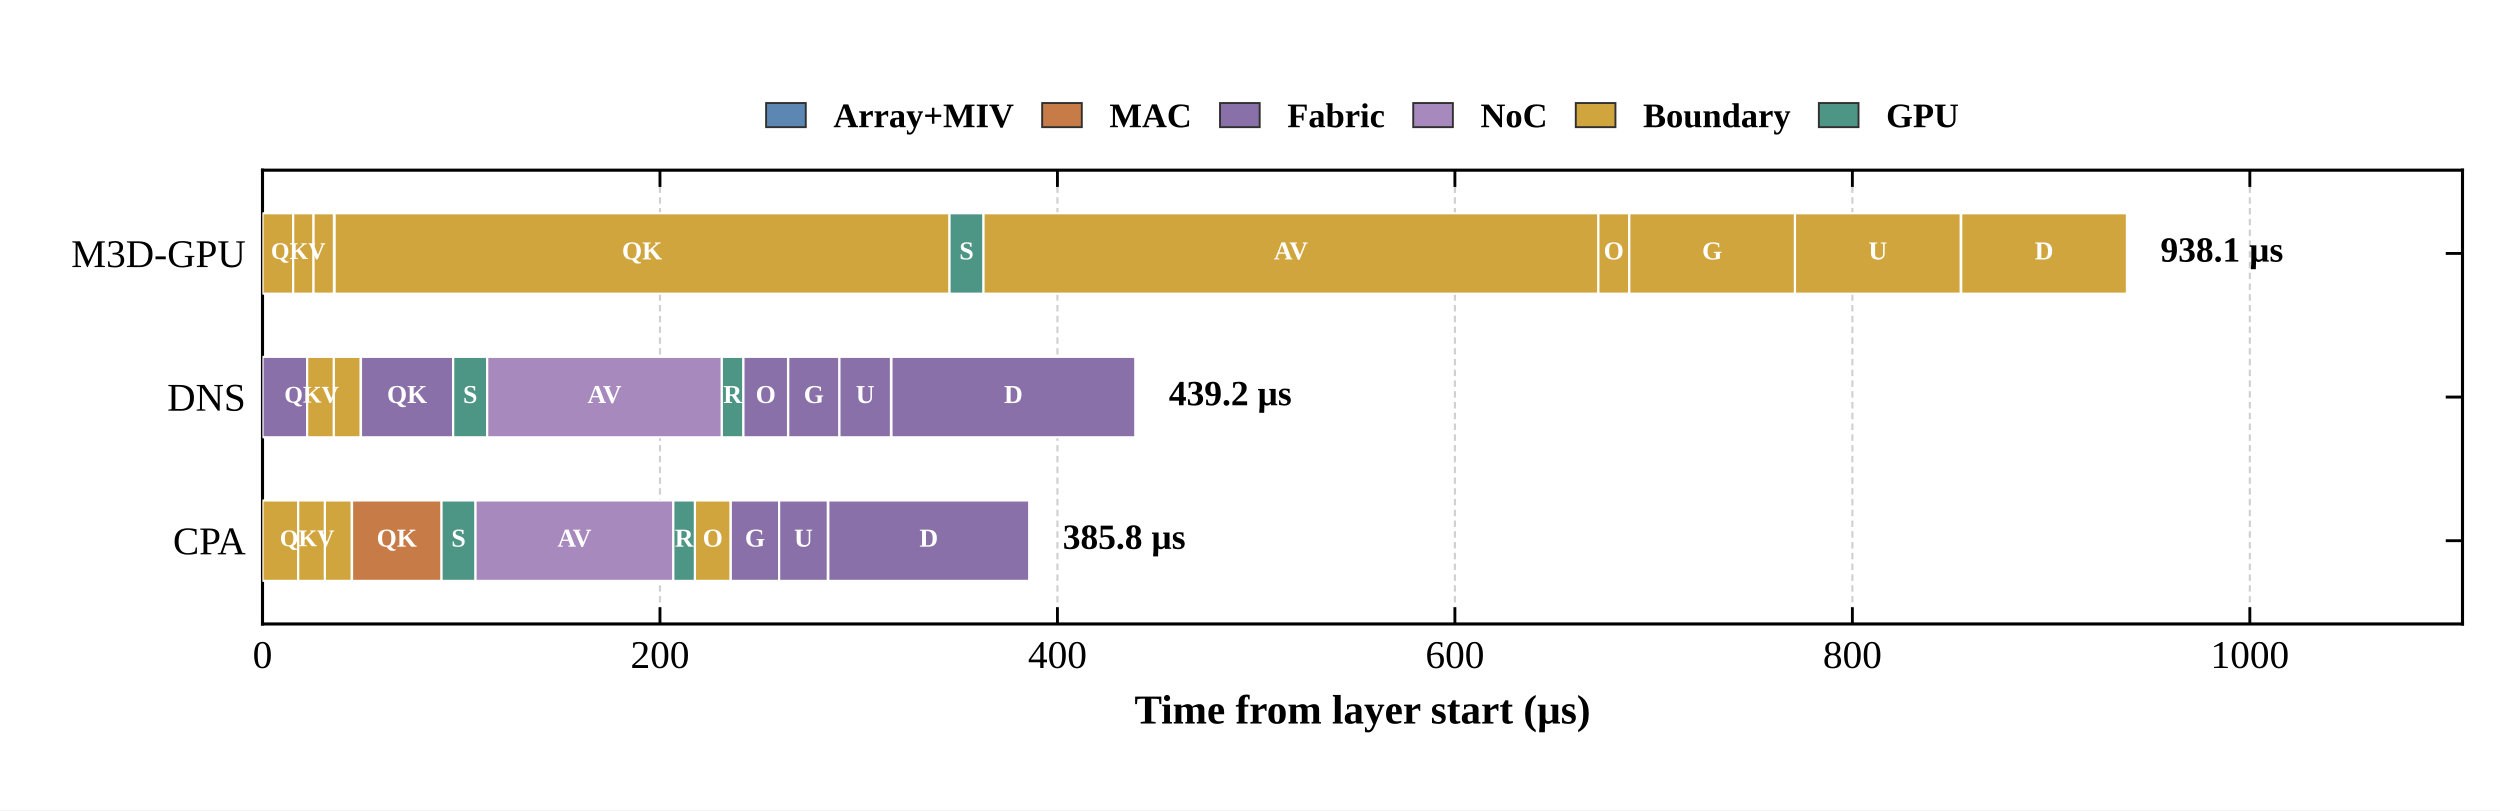
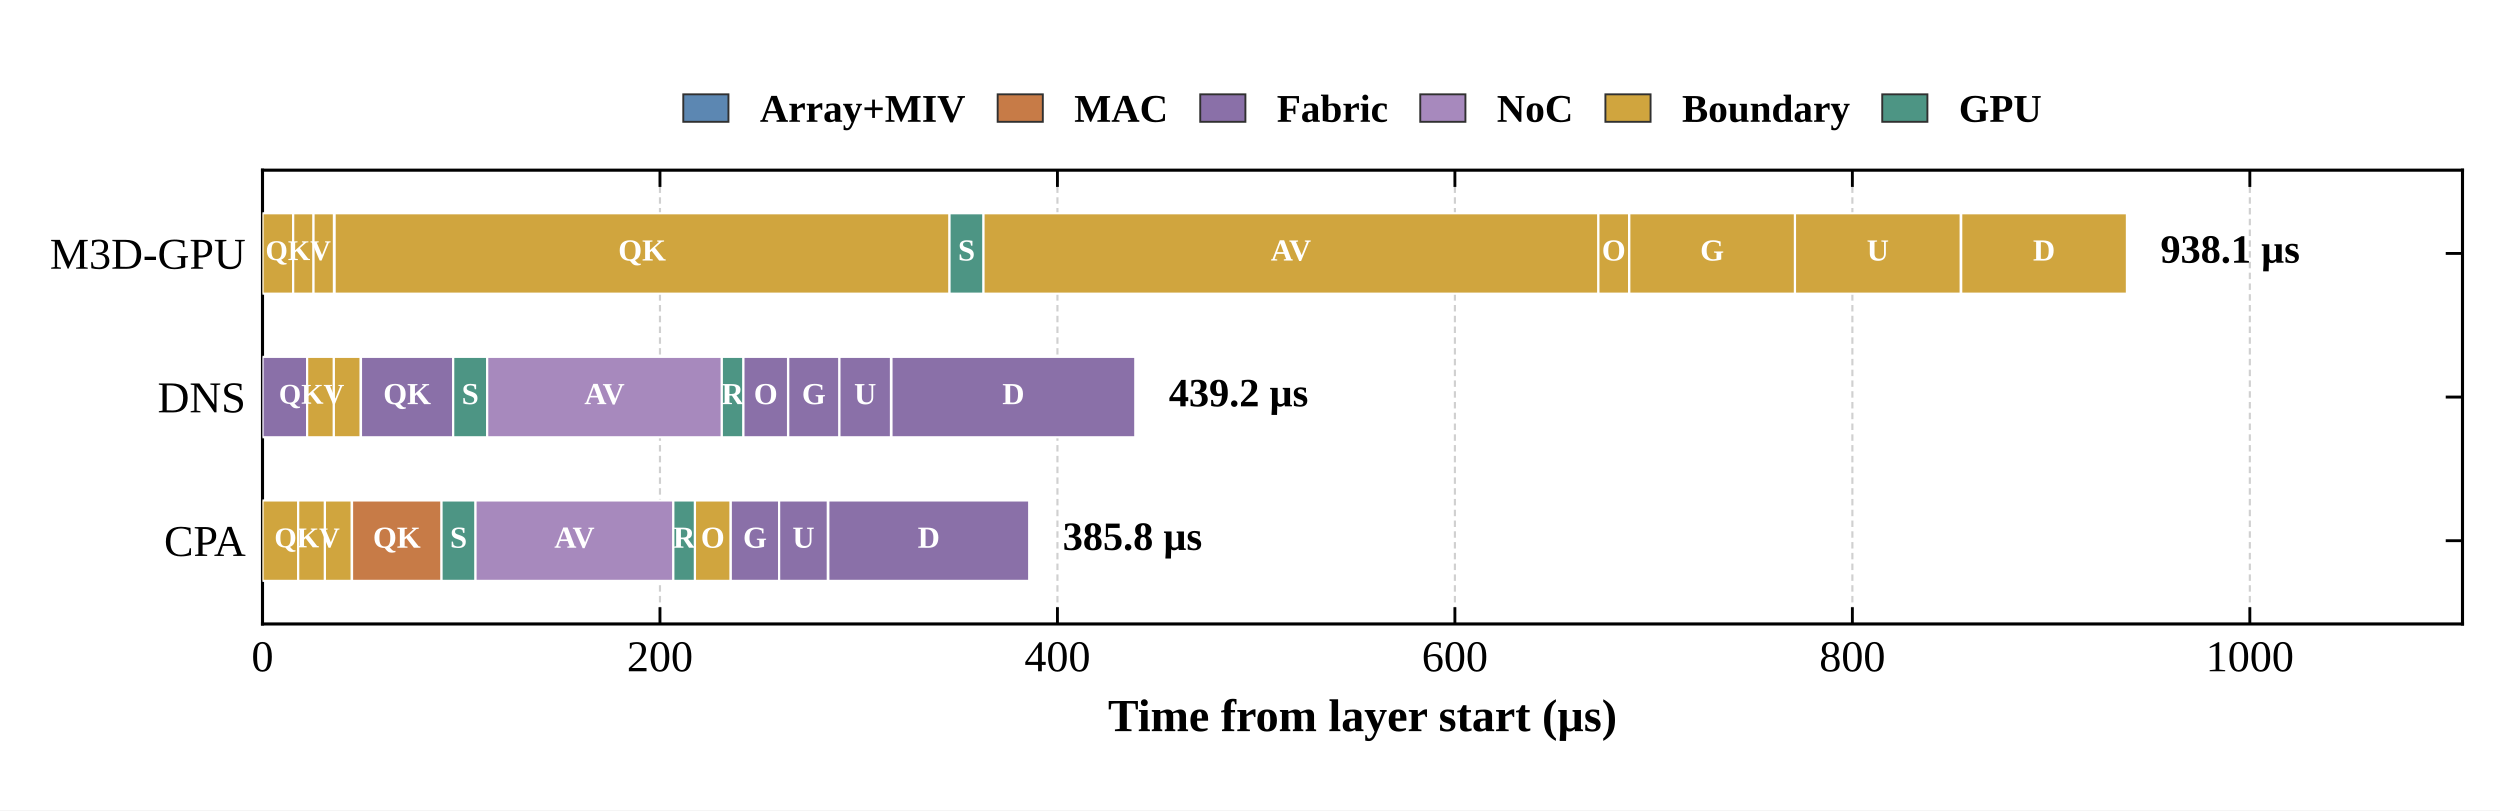
<svg xmlns="http://www.w3.org/2000/svg" xmlns:xlink="http://www.w3.org/1999/xlink" width="522pt" height="169.2pt" viewBox="0 0 522 169.2" version="1.1">
  <defs>
    <style type="text/css">*{stroke-linejoin: round; stroke-linecap: butt}</style>
  </defs>
  <g id="figure_1">
    <g id="patch_1">
      <path d="M 0 169.2 L 522 169.2 L 522 0 L 0 0 z " style="fill: #ffffff" />
    </g>
    <g id="axes_1">
      <g id="patch_2">
        <path d="M 54.81 130.284 L 514.17 130.284 L 514.17 35.532 L 54.81 35.532 z " style="fill: #ffffff" />
      </g>
      <g id="matplotlib.axis_1">
        <g id="xtick_1">
          <g id="line2d_1">
            <path d="M 54.81 130.284 L 54.81 35.532 " clip-path="url(#pe0960bd341)" style="fill: none; stroke-dasharray: 1.35,0.9; stroke-dashoffset: 0; stroke: #d0d0d0; stroke-width: 0.45" />
          </g>
          <g id="line2d_2">
            <defs>
              <path id="m578c87a6b8" d="M 0 0 L 0 -3.5 " style="stroke: #000000; stroke-width: 0.6" />
            </defs>
            <g>
              <use xlink:href="#m578c87a6b8" x="54.81" y="130.284" style="stroke: #000000; stroke-width: 0.6" />
            </g>
          </g>
          <g id="line2d_3">
            <defs>
              <path id="mcb55a02c8d" d="M 0 0 L 0 3.5 " style="stroke: #000000; stroke-width: 0.6" />
            </defs>
            <g>
              <use xlink:href="#mcb55a02c8d" x="54.81" y="35.532" style="stroke: #000000; stroke-width: 0.6" />
            </g>
          </g>
          <g id="text_1">
-             <text style="font-size: 8.2px; font-family: 'Times New Roman'; text-anchor: middle" x="54.81" y="139.47" transform="rotate(-0 54.81 139.4695)">0</text>
+             <text style="font-size: 9.2px; font-family: 'Times New Roman'; text-anchor: middle" x="54.81" y="140.163" transform="rotate(-0 54.81 140.1629)">0</text>
          </g>
        </g>
        <g id="xtick_2">
          <g id="line2d_4">
            <path d="M 137.801 130.284 L 137.801 35.532 " clip-path="url(#pe0960bd341)" style="fill: none; stroke-dasharray: 1.35,0.9; stroke-dashoffset: 0; stroke: #d0d0d0; stroke-width: 0.45" />
          </g>
          <g id="line2d_5">
            <g>
              <use xlink:href="#m578c87a6b8" x="137.801" y="130.284" style="stroke: #000000; stroke-width: 0.6" />
            </g>
          </g>
          <g id="line2d_6">
            <g>
              <use xlink:href="#mcb55a02c8d" x="137.801" y="35.532" style="stroke: #000000; stroke-width: 0.6" />
            </g>
          </g>
          <g id="text_2">
-             <text style="font-size: 8.2px; font-family: 'Times New Roman'; text-anchor: middle" x="137.801" y="139.47" transform="rotate(-0 137.8011 139.4695)">200</text>
+             <text style="font-size: 9.2px; font-family: 'Times New Roman'; text-anchor: middle" x="137.801" y="140.163" transform="rotate(-0 137.8011 140.1629)">200</text>
          </g>
        </g>
        <g id="xtick_3">
          <g id="line2d_7">
            <path d="M 220.792 130.284 L 220.792 35.532 " clip-path="url(#pe0960bd341)" style="fill: none; stroke-dasharray: 1.35,0.9; stroke-dashoffset: 0; stroke: #d0d0d0; stroke-width: 0.45" />
          </g>
          <g id="line2d_8">
            <g>
              <use xlink:href="#m578c87a6b8" x="220.792" y="130.284" style="stroke: #000000; stroke-width: 0.6" />
            </g>
          </g>
          <g id="line2d_9">
            <g>
              <use xlink:href="#mcb55a02c8d" x="220.792" y="35.532" style="stroke: #000000; stroke-width: 0.6" />
            </g>
          </g>
          <g id="text_3">
-             <text style="font-size: 8.2px; font-family: 'Times New Roman'; text-anchor: middle" x="220.792" y="139.47" transform="rotate(-0 220.7922 139.4695)">400</text>
+             <text style="font-size: 9.2px; font-family: 'Times New Roman'; text-anchor: middle" x="220.792" y="140.163" transform="rotate(-0 220.7922 140.1629)">400</text>
          </g>
        </g>
        <g id="xtick_4">
          <g id="line2d_10">
            <path d="M 303.783 130.284 L 303.783 35.532 " clip-path="url(#pe0960bd341)" style="fill: none; stroke-dasharray: 1.35,0.9; stroke-dashoffset: 0; stroke: #d0d0d0; stroke-width: 0.45" />
          </g>
          <g id="line2d_11">
            <g>
              <use xlink:href="#m578c87a6b8" x="303.783" y="130.284" style="stroke: #000000; stroke-width: 0.6" />
            </g>
          </g>
          <g id="line2d_12">
            <g>
              <use xlink:href="#mcb55a02c8d" x="303.783" y="35.532" style="stroke: #000000; stroke-width: 0.6" />
            </g>
          </g>
          <g id="text_4">
-             <text style="font-size: 8.2px; font-family: 'Times New Roman'; text-anchor: middle" x="303.783" y="139.47" transform="rotate(-0 303.7833 139.4695)">600</text>
+             <text style="font-size: 9.2px; font-family: 'Times New Roman'; text-anchor: middle" x="303.783" y="140.163" transform="rotate(-0 303.7833 140.1629)">600</text>
          </g>
        </g>
        <g id="xtick_5">
          <g id="line2d_13">
            <path d="M 386.774 130.284 L 386.774 35.532 " clip-path="url(#pe0960bd341)" style="fill: none; stroke-dasharray: 1.35,0.9; stroke-dashoffset: 0; stroke: #d0d0d0; stroke-width: 0.45" />
          </g>
          <g id="line2d_14">
            <g>
              <use xlink:href="#m578c87a6b8" x="386.774" y="130.284" style="stroke: #000000; stroke-width: 0.6" />
            </g>
          </g>
          <g id="line2d_15">
            <g>
              <use xlink:href="#mcb55a02c8d" x="386.774" y="35.532" style="stroke: #000000; stroke-width: 0.6" />
            </g>
          </g>
          <g id="text_5">
-             <text style="font-size: 8.2px; font-family: 'Times New Roman'; text-anchor: middle" x="386.774" y="139.47" transform="rotate(-0 386.7745 139.4695)">800</text>
+             <text style="font-size: 9.2px; font-family: 'Times New Roman'; text-anchor: middle" x="386.774" y="140.163" transform="rotate(-0 386.7745 140.1629)">800</text>
          </g>
        </g>
        <g id="xtick_6">
          <g id="line2d_16">
            <path d="M 469.766 130.284 L 469.766 35.532 " clip-path="url(#pe0960bd341)" style="fill: none; stroke-dasharray: 1.35,0.9; stroke-dashoffset: 0; stroke: #d0d0d0; stroke-width: 0.45" />
          </g>
          <g id="line2d_17">
            <g>
              <use xlink:href="#m578c87a6b8" x="469.766" y="130.284" style="stroke: #000000; stroke-width: 0.6" />
            </g>
          </g>
          <g id="line2d_18">
            <g>
              <use xlink:href="#mcb55a02c8d" x="469.766" y="35.532" style="stroke: #000000; stroke-width: 0.6" />
            </g>
          </g>
          <g id="text_6">
-             <text style="font-size: 8.2px; font-family: 'Times New Roman'; text-anchor: middle" x="469.766" y="139.47" transform="rotate(-0 469.7656 139.4695)">1000</text>
+             <text style="font-size: 9.2px; font-family: 'Times New Roman'; text-anchor: middle" x="469.766" y="140.163" transform="rotate(-0 469.7656 140.1629)">1000</text>
          </g>
        </g>
        <g id="text_7">
-           <text style="font-weight: 700; font-size: 8.6px; font-family: 'Times New Roman'; text-anchor: middle" x="284.49" y="151.068" transform="rotate(-0 284.49 151.0685)">Time from layer start (µs)</text>
+           <text style="font-weight: 700; font-size: 9.6px; font-family: 'Times New Roman'; text-anchor: middle" x="284.49" y="152.655" transform="rotate(-0 284.49 152.6555)">Time from layer start (µs)</text>
        </g>
      </g>
      <g id="matplotlib.axis_2">
        <g id="ytick_1">
          <g id="line2d_19">
            <defs>
              <path id="m586447f7f8" d="M 0 0 L 3.5 0 " style="stroke: #000000; stroke-width: 0.6" />
            </defs>
            <g>
              <use xlink:href="#m586447f7f8" x="54.81" y="52.923" style="stroke: #000000; stroke-width: 0.6" />
            </g>
          </g>
          <g id="line2d_20">
            <defs>
              <path id="mdbdff38538" d="M 0 0 L -3.5 0 " style="stroke: #000000; stroke-width: 0.6" />
            </defs>
            <g>
              <use xlink:href="#mdbdff38538" x="514.17" y="52.923" style="stroke: #000000; stroke-width: 0.6" />
            </g>
          </g>
          <g id="text_8">
-             <text style="font-size: 8.2px; font-family: 'Times New Roman'; text-anchor: end" x="51.31" y="55.766" transform="rotate(-0 51.31 55.76596)">M3D-GPU</text>
+             <text style="font-size: 9.2px; font-family: 'Times New Roman'; text-anchor: end" x="51.31" y="56.113" transform="rotate(-0 51.31 56.11264)">M3D-GPU</text>
          </g>
        </g>
        <g id="ytick_2">
          <g id="line2d_21">
            <g>
              <use xlink:href="#m586447f7f8" x="54.81" y="82.908" style="stroke: #000000; stroke-width: 0.6" />
            </g>
          </g>
          <g id="line2d_22">
            <g>
              <use xlink:href="#mdbdff38538" x="514.17" y="82.908" style="stroke: #000000; stroke-width: 0.6" />
            </g>
          </g>
          <g id="text_9">
-             <text style="font-size: 8.2px; font-family: 'Times New Roman'; text-anchor: end" x="51.31" y="85.751" transform="rotate(-0 51.31 85.75077)">DNS</text>
+             <text style="font-size: 9.2px; font-family: 'Times New Roman'; text-anchor: end" x="51.31" y="86.097" transform="rotate(-0 51.31 86.09745)">DNS</text>
          </g>
        </g>
        <g id="ytick_3">
          <g id="line2d_23">
            <g>
              <use xlink:href="#m586447f7f8" x="54.81" y="112.893" style="stroke: #000000; stroke-width: 0.6" />
            </g>
          </g>
          <g id="line2d_24">
            <g>
              <use xlink:href="#mdbdff38538" x="514.17" y="112.893" style="stroke: #000000; stroke-width: 0.6" />
            </g>
          </g>
          <g id="text_10">
-             <text style="font-size: 8.2px; font-family: 'Times New Roman'; text-anchor: end" x="51.31" y="115.736" transform="rotate(-0 51.31 115.7356)">CPA</text>
+             <text style="font-size: 9.2px; font-family: 'Times New Roman'; text-anchor: end" x="51.31" y="116.082" transform="rotate(-0 51.31 116.0823)">CPA</text>
          </g>
        </g>
      </g>
      <g id="patch_3">
        <path d="M 54.81 130.284 L 54.81 35.532 " style="fill: none; stroke: #000000; stroke-width: 0.65; stroke-linejoin: miter; stroke-linecap: square" />
      </g>
      <g id="patch_4">
        <path d="M 514.17 130.284 L 514.17 35.532 " style="fill: none; stroke: #000000; stroke-width: 0.65; stroke-linejoin: miter; stroke-linecap: square" />
      </g>
      <g id="patch_5">
        <path d="M 54.81 130.284 L 514.17 130.284 " style="fill: none; stroke: #000000; stroke-width: 0.65; stroke-linejoin: miter; stroke-linecap: square" />
      </g>
      <g id="patch_6">
        <path d="M 54.81 35.532 L 514.17 35.532 " style="fill: none; stroke: #000000; stroke-width: 0.65; stroke-linejoin: miter; stroke-linecap: square" />
      </g>
      <g id="PolyCollection_1">
        <defs>
          <path id="mbbbb568475" d="M 54.81 -107.881 L 54.81 -124.673 L 61.217 -124.673 L 61.217 -107.881 z " style="stroke: #ffffff; stroke-width: 0.45" />
        </defs>
        <g clip-path="url(#pe0960bd341)">
          <use xlink:href="#mbbbb568475" x="0" y="169.2" style="fill: #d0a53e; stroke: #ffffff; stroke-width: 0.45" />
        </g>
      </g>
      <g id="PolyCollection_2">
        <defs>
          <path id="m22946d73f1" d="M 61.217 -107.881 L 61.217 -124.673 L 65.466 -124.673 L 65.466 -107.881 z " style="stroke: #ffffff; stroke-width: 0.45" />
        </defs>
        <g clip-path="url(#pe0960bd341)">
          <use xlink:href="#m22946d73f1" x="0" y="169.2" style="fill: #d0a53e; stroke: #ffffff; stroke-width: 0.45" />
        </g>
      </g>
      <g id="PolyCollection_3">
        <defs>
          <path id="m044f152ffe" d="M 65.466 -107.881 L 65.466 -124.673 L 69.716 -124.673 L 69.716 -107.881 z " style="stroke: #ffffff; stroke-width: 0.45" />
        </defs>
        <g clip-path="url(#pe0960bd341)">
          <use xlink:href="#m044f152ffe" x="0" y="169.2" style="fill: #d0a53e; stroke: #ffffff; stroke-width: 0.45" />
        </g>
      </g>
      <g id="PolyCollection_4">
        <defs>
          <path id="m1581d989eb" d="M 69.871 -107.881 L 69.871 -124.673 L 198.261 -124.673 L 198.261 -107.881 z " style="stroke: #ffffff; stroke-width: 0.45" />
        </defs>
        <g clip-path="url(#pe0960bd341)">
          <use xlink:href="#m1581d989eb" x="0" y="169.2" style="fill: #d0a53e; stroke: #ffffff; stroke-width: 0.45" />
        </g>
      </g>
      <g id="PolyCollection_5">
        <defs>
          <path id="m091f7f702f" d="M 198.261 -107.881 L 198.261 -124.673 L 205.357 -124.673 L 205.357 -107.881 z " style="stroke: #ffffff; stroke-width: 0.45" />
        </defs>
        <g clip-path="url(#pe0960bd341)">
          <use xlink:href="#m091f7f702f" x="0" y="169.2" style="fill: #4d9584; stroke: #ffffff; stroke-width: 0.45" />
        </g>
      </g>
      <g id="PolyCollection_6">
        <defs>
          <path id="m3d82287ff4" d="M 205.357 -107.881 L 205.357 -124.673 L 333.746 -124.673 L 333.746 -107.881 z " style="stroke: #ffffff; stroke-width: 0.45" />
        </defs>
        <g clip-path="url(#pe0960bd341)">
          <use xlink:href="#m3d82287ff4" x="0" y="169.2" style="fill: #d0a53e; stroke: #ffffff; stroke-width: 0.45" />
        </g>
      </g>
      <g id="PolyCollection_7">
        <defs>
          <path id="m9f50bf891b" d="M 333.746 -107.881 L 333.746 -124.673 L 340.153 -124.673 L 340.153 -107.881 z " style="stroke: #ffffff; stroke-width: 0.45" />
        </defs>
        <g clip-path="url(#pe0960bd341)">
          <use xlink:href="#m9f50bf891b" x="0" y="169.2" style="fill: #d0a53e; stroke: #ffffff; stroke-width: 0.45" />
        </g>
      </g>
      <g id="PolyCollection_8">
        <defs>
          <path id="m7aff0c3fb4" d="M 340.196 -107.881 L 340.196 -124.673 L 374.792 -124.673 L 374.792 -107.881 z " style="stroke: #ffffff; stroke-width: 0.45" />
        </defs>
        <g clip-path="url(#pe0960bd341)">
          <use xlink:href="#m7aff0c3fb4" x="0" y="169.2" style="fill: #d0a53e; stroke: #ffffff; stroke-width: 0.45" />
        </g>
      </g>
      <g id="PolyCollection_9">
        <defs>
          <path id="m5ccd8bf443" d="M 374.792 -107.881 L 374.792 -124.673 L 409.387 -124.673 L 409.387 -107.881 z " style="stroke: #ffffff; stroke-width: 0.45" />
        </defs>
        <g clip-path="url(#pe0960bd341)">
          <use xlink:href="#m5ccd8bf443" x="0" y="169.2" style="fill: #d0a53e; stroke: #ffffff; stroke-width: 0.45" />
        </g>
      </g>
      <g id="PolyCollection_10">
        <defs>
          <path id="ma0d2553643" d="M 409.502 -107.881 L 409.502 -124.673 L 444.098 -124.673 L 444.098 -107.881 z " style="stroke: #ffffff; stroke-width: 0.45" />
        </defs>
        <g clip-path="url(#pe0960bd341)">
          <use xlink:href="#ma0d2553643" x="0" y="169.2" style="fill: #d0a53e; stroke: #ffffff; stroke-width: 0.45" />
        </g>
      </g>
      <g id="text_11">
-         <text style="font-weight: 700; font-size: 7.4px; font-family: 'Times New Roman'; text-anchor: start" x="451.105" y="54.63" transform="rotate(-0 451.1053 54.63047)">938.1 µs</text>
+         <text style="font-weight: 700; font-size: 8.4px; font-family: 'Times New Roman'; text-anchor: start" x="451.105" y="54.861" transform="rotate(-0 451.1053 54.86118)">938.1 µs</text>
      </g>
      <g id="PolyCollection_11">
        <defs>
          <path id="m031e0501f6" d="M 54.81 -77.896 L 54.81 -94.688 L 64.131 -94.688 L 64.131 -77.896 z " style="stroke: #ffffff; stroke-width: 0.45" />
        </defs>
        <g clip-path="url(#pe0960bd341)">
          <use xlink:href="#m031e0501f6" x="0" y="169.2" style="fill: #8a70a8; stroke: #ffffff; stroke-width: 0.45" />
        </g>
      </g>
      <g id="PolyCollection_12">
        <defs>
          <path id="m1104bfe8df" d="M 64.131 -77.896 L 64.131 -94.688 L 69.711 -94.688 L 69.711 -77.896 z " style="stroke: #ffffff; stroke-width: 0.45" />
        </defs>
        <g clip-path="url(#pe0960bd341)">
          <use xlink:href="#m1104bfe8df" x="0" y="169.2" style="fill: #d0a53e; stroke: #ffffff; stroke-width: 0.45" />
        </g>
      </g>
      <g id="PolyCollection_13">
        <defs>
          <path id="mc4bd058038" d="M 69.711 -77.896 L 69.711 -94.688 L 75.29 -94.688 L 75.29 -77.896 z " style="stroke: #ffffff; stroke-width: 0.45" />
        </defs>
        <g clip-path="url(#pe0960bd341)">
          <use xlink:href="#mc4bd058038" x="0" y="169.2" style="fill: #d0a53e; stroke: #ffffff; stroke-width: 0.45" />
        </g>
      </g>
      <g id="PolyCollection_14">
        <defs>
          <path id="mafabd57e4d" d="M 75.373 -77.896 L 75.373 -94.688 L 94.63 -94.688 L 94.63 -77.896 z " style="stroke: #ffffff; stroke-width: 0.45" />
        </defs>
        <g clip-path="url(#pe0960bd341)">
          <use xlink:href="#mafabd57e4d" x="0" y="169.2" style="fill: #8a70a8; stroke: #ffffff; stroke-width: 0.45" />
        </g>
      </g>
      <g id="PolyCollection_15">
        <defs>
          <path id="mee6f9d2ac9" d="M 94.63 -77.896 L 94.63 -94.688 L 101.726 -94.688 L 101.726 -77.896 z " style="stroke: #ffffff; stroke-width: 0.45" />
        </defs>
        <g clip-path="url(#pe0960bd341)">
          <use xlink:href="#mee6f9d2ac9" x="0" y="169.2" style="fill: #4d9584; stroke: #ffffff; stroke-width: 0.45" />
        </g>
      </g>
      <g id="PolyCollection_16">
        <defs>
          <path id="m36a639f403" d="M 101.726 -77.896 L 101.726 -94.688 L 150.719 -94.688 L 150.719 -77.896 z " style="stroke: #ffffff; stroke-width: 0.45" />
        </defs>
        <g clip-path="url(#pe0960bd341)">
          <use xlink:href="#m36a639f403" x="0" y="169.2" style="fill: #a789bd; stroke: #ffffff; stroke-width: 0.45" />
        </g>
      </g>
      <g id="PolyCollection_17">
        <defs>
          <path id="ma5ad476bf4" d="M 150.719 -77.896 L 150.719 -94.688 L 155.23 -94.688 L 155.23 -77.896 z " style="stroke: #ffffff; stroke-width: 0.45" />
        </defs>
        <g clip-path="url(#pe0960bd341)">
          <use xlink:href="#ma5ad476bf4" x="0" y="169.2" style="fill: #4d9584; stroke: #ffffff; stroke-width: 0.45" />
        </g>
      </g>
      <g id="PolyCollection_18">
        <defs>
          <path id="m7185590407" d="M 155.23 -77.896 L 155.23 -94.688 L 164.541 -94.688 L 164.541 -77.896 z " style="stroke: #ffffff; stroke-width: 0.45" />
        </defs>
        <g clip-path="url(#pe0960bd341)">
          <use xlink:href="#m7185590407" x="0" y="169.2" style="fill: #8a70a8; stroke: #ffffff; stroke-width: 0.45" />
        </g>
      </g>
      <g id="PolyCollection_19">
        <defs>
          <path id="m8b4844306f" d="M 164.583 -77.896 L 164.583 -94.688 L 175.273 -94.688 L 175.273 -77.896 z " style="stroke: #ffffff; stroke-width: 0.45" />
        </defs>
        <g clip-path="url(#pe0960bd341)">
          <use xlink:href="#m8b4844306f" x="0" y="169.2" style="fill: #8a70a8; stroke: #ffffff; stroke-width: 0.45" />
        </g>
      </g>
      <g id="PolyCollection_20">
        <defs>
          <path id="mf592239359" d="M 175.273 -77.896 L 175.273 -94.688 L 186.029 -94.688 L 186.029 -77.896 z " style="stroke: #ffffff; stroke-width: 0.45" />
        </defs>
        <g clip-path="url(#pe0960bd341)">
          <use xlink:href="#mf592239359" x="0" y="169.2" style="fill: #8a70a8; stroke: #ffffff; stroke-width: 0.45" />
        </g>
      </g>
      <g id="PolyCollection_21">
        <defs>
          <path id="madd028a912" d="M 186.143 -77.896 L 186.143 -94.688 L 237.047 -94.688 L 237.047 -77.896 z " style="stroke: #ffffff; stroke-width: 0.45" />
        </defs>
        <g clip-path="url(#pe0960bd341)">
          <use xlink:href="#madd028a912" x="0" y="169.2" style="fill: #8a70a8; stroke: #ffffff; stroke-width: 0.45" />
        </g>
      </g>
      <g id="text_12">
-         <text style="font-weight: 700; font-size: 7.4px; font-family: 'Times New Roman'; text-anchor: start" x="244.055" y="84.615" transform="rotate(-0 244.0545 84.61527)">439.2 µs</text>
+         <text style="font-weight: 700; font-size: 8.4px; font-family: 'Times New Roman'; text-anchor: start" x="244.055" y="84.846" transform="rotate(-0 244.0545 84.84599)">439.2 µs</text>
      </g>
      <g id="PolyCollection_22">
        <defs>
          <path id="m430ff027ec" d="M 54.81 -47.911 L 54.81 -64.703 L 62.263 -64.703 L 62.263 -47.911 z " style="stroke: #ffffff; stroke-width: 0.45" />
        </defs>
        <g clip-path="url(#pe0960bd341)">
          <use xlink:href="#m430ff027ec" x="0" y="169.2" style="fill: #d0a53e; stroke: #ffffff; stroke-width: 0.45" />
        </g>
      </g>
      <g id="PolyCollection_23">
        <defs>
          <path id="m7dc6a676a6" d="M 62.263 -47.911 L 62.263 -64.703 L 67.843 -64.703 L 67.843 -47.911 z " style="stroke: #ffffff; stroke-width: 0.45" />
        </defs>
        <g clip-path="url(#pe0960bd341)">
          <use xlink:href="#m7dc6a676a6" x="0" y="169.2" style="fill: #d0a53e; stroke: #ffffff; stroke-width: 0.45" />
        </g>
      </g>
      <g id="PolyCollection_24">
        <defs>
          <path id="m37c80f2d6c" d="M 67.843 -47.911 L 67.843 -64.703 L 73.422 -64.703 L 73.422 -47.911 z " style="stroke: #ffffff; stroke-width: 0.45" />
        </defs>
        <g clip-path="url(#pe0960bd341)">
          <use xlink:href="#m37c80f2d6c" x="0" y="169.2" style="fill: #d0a53e; stroke: #ffffff; stroke-width: 0.45" />
        </g>
      </g>
      <g id="PolyCollection_25">
        <defs>
          <path id="mfb979f142d" d="M 73.506 -47.911 L 73.506 -64.703 L 92.194 -64.703 L 92.194 -47.911 z " style="stroke: #ffffff; stroke-width: 0.45" />
        </defs>
        <g clip-path="url(#pe0960bd341)">
          <use xlink:href="#mfb979f142d" x="0" y="169.2" style="fill: #c77b47; stroke: #ffffff; stroke-width: 0.45" />
        </g>
      </g>
      <g id="PolyCollection_26">
        <defs>
          <path id="mdc19f74014" d="M 92.194 -47.911 L 92.194 -64.703 L 99.29 -64.703 L 99.29 -47.911 z " style="stroke: #ffffff; stroke-width: 0.45" />
        </defs>
        <g clip-path="url(#pe0960bd341)">
          <use xlink:href="#mdc19f74014" x="0" y="169.2" style="fill: #4d9584; stroke: #ffffff; stroke-width: 0.45" />
        </g>
      </g>
      <g id="PolyCollection_27">
        <defs>
          <path id="mab1d82023b" d="M 99.29 -47.911 L 99.29 -64.703 L 140.594 -64.703 L 140.594 -47.911 z " style="stroke: #ffffff; stroke-width: 0.45" />
        </defs>
        <g clip-path="url(#pe0960bd341)">
          <use xlink:href="#mab1d82023b" x="0" y="169.2" style="fill: #a789bd; stroke: #ffffff; stroke-width: 0.45" />
        </g>
      </g>
      <g id="PolyCollection_28">
        <defs>
          <path id="mbbed5a3704" d="M 140.594 -47.911 L 140.594 -64.703 L 145.105 -64.703 L 145.105 -47.911 z " style="stroke: #ffffff; stroke-width: 0.45" />
        </defs>
        <g clip-path="url(#pe0960bd341)">
          <use xlink:href="#mbbed5a3704" x="0" y="169.2" style="fill: #4d9584; stroke: #ffffff; stroke-width: 0.45" />
        </g>
      </g>
      <g id="PolyCollection_29">
        <defs>
          <path id="maadbd7ce53" d="M 145.105 -47.911 L 145.105 -64.703 L 152.549 -64.703 L 152.549 -47.911 z " style="stroke: #ffffff; stroke-width: 0.45" />
        </defs>
        <g clip-path="url(#pe0960bd341)">
          <use xlink:href="#maadbd7ce53" x="0" y="169.2" style="fill: #d0a53e; stroke: #ffffff; stroke-width: 0.45" />
        </g>
      </g>
      <g id="PolyCollection_30">
        <defs>
          <path id="mb33844b907" d="M 152.591 -47.911 L 152.591 -64.703 L 162.684 -64.703 L 162.684 -47.911 z " style="stroke: #ffffff; stroke-width: 0.45" />
        </defs>
        <g clip-path="url(#pe0960bd341)">
          <use xlink:href="#mb33844b907" x="0" y="169.2" style="fill: #8a70a8; stroke: #ffffff; stroke-width: 0.45" />
        </g>
      </g>
      <g id="PolyCollection_31">
        <defs>
          <path id="m1e1881b15b" d="M 162.684 -47.911 L 162.684 -64.703 L 172.841 -64.703 L 172.841 -47.911 z " style="stroke: #ffffff; stroke-width: 0.45" />
        </defs>
        <g clip-path="url(#pe0960bd341)">
          <use xlink:href="#m1e1881b15b" x="0" y="169.2" style="fill: #8a70a8; stroke: #ffffff; stroke-width: 0.45" />
        </g>
      </g>
      <g id="PolyCollection_32">
        <defs>
          <path id="m271d104a7d" d="M 172.956 -47.911 L 172.956 -64.703 L 214.893 -64.703 L 214.893 -47.911 z " style="stroke: #ffffff; stroke-width: 0.45" />
        </defs>
        <g clip-path="url(#pe0960bd341)">
          <use xlink:href="#m271d104a7d" x="0" y="169.2" style="fill: #8a70a8; stroke: #ffffff; stroke-width: 0.45" />
        </g>
      </g>
      <g id="text_13">
-         <text style="font-weight: 700; font-size: 7.4px; font-family: 'Times New Roman'; text-anchor: start" x="221.9" y="114.6" transform="rotate(-0 221.9001 114.6001)">385.8 µs</text>
+         <text style="font-weight: 700; font-size: 8.4px; font-family: 'Times New Roman'; text-anchor: start" x="221.9" y="114.831" transform="rotate(-0 221.9001 114.8308)">385.8 µs</text>
      </g>
      <g id="text_14">
        <g clip-path="url(#pe0960bd341)">
-           <text style="font-weight: 700; font-size: 5.4px; font-family: 'Times New Roman'; text-anchor: middle; fill: #ffffff" x="134.066" y="54.169" transform="rotate(-0 134.0662 54.16904)">QK</text>
+           <text style="font-weight: 700; font-size: 6.4px; font-family: 'Times New Roman'; text-anchor: middle; fill: #ffffff" x="134.066" y="54.4" transform="rotate(-0 134.0662 54.39975)">QK</text>
        </g>
      </g>
      <g id="text_15">
        <g clip-path="url(#pe0960bd341)">
-           <text style="font-weight: 700; font-size: 5.4px; font-family: 'Times New Roman'; text-anchor: middle; fill: #ffffff" x="201.809" y="54.169" transform="rotate(-0 201.8089 54.16904)">S</text>
+           <text style="font-weight: 700; font-size: 6.4px; font-family: 'Times New Roman'; text-anchor: middle; fill: #ffffff" x="201.809" y="54.4" transform="rotate(-0 201.8089 54.39975)">S</text>
        </g>
      </g>
      <g id="text_16">
        <g clip-path="url(#pe0960bd341)">
-           <text style="font-weight: 700; font-size: 5.4px; font-family: 'Times New Roman'; text-anchor: middle; fill: #ffffff" x="269.552" y="54.169" transform="rotate(-0 269.5517 54.16904)">AV</text>
+           <text style="font-weight: 700; font-size: 6.4px; font-family: 'Times New Roman'; text-anchor: middle; fill: #ffffff" x="269.552" y="54.4" transform="rotate(-0 269.5517 54.39975)">AV</text>
        </g>
      </g>
      <g id="text_17">
        <g clip-path="url(#pe0960bd341)">
-           <text style="font-weight: 700; font-size: 5.4px; font-family: 'Times New Roman'; text-anchor: middle; fill: #ffffff" x="336.95" y="54.169" transform="rotate(-0 336.9497 54.16904)">O</text>
+           <text style="font-weight: 700; font-size: 6.4px; font-family: 'Times New Roman'; text-anchor: middle; fill: #ffffff" x="336.95" y="54.4" transform="rotate(-0 336.9497 54.39975)">O</text>
        </g>
      </g>
      <g id="text_18">
        <g clip-path="url(#pe0960bd341)">
-           <text style="font-weight: 700; font-size: 5.4px; font-family: 'Times New Roman'; text-anchor: middle; fill: #ffffff" x="357.494" y="54.171" transform="rotate(-0 357.4935 54.17057)">G</text>
+           <text style="font-weight: 700; font-size: 6.4px; font-family: 'Times New Roman'; text-anchor: middle; fill: #ffffff" x="357.494" y="54.402" transform="rotate(-0 357.4935 54.40156)">G</text>
        </g>
      </g>
      <g id="text_19">
        <g clip-path="url(#pe0960bd341)">
-           <text style="font-weight: 700; font-size: 5.4px; font-family: 'Times New Roman'; text-anchor: middle; fill: #ffffff" x="392.089" y="54.169" transform="rotate(-0 392.0895 54.16904)">U</text>
+           <text style="font-weight: 700; font-size: 6.4px; font-family: 'Times New Roman'; text-anchor: middle; fill: #ffffff" x="392.089" y="54.4" transform="rotate(-0 392.0895 54.39975)">U</text>
        </g>
      </g>
      <g id="text_20">
        <g clip-path="url(#pe0960bd341)">
-           <text style="font-weight: 700; font-size: 5.4px; font-family: 'Times New Roman'; text-anchor: middle; fill: #ffffff" x="426.8" y="54.169" transform="rotate(-0 426.8002 54.16904)">D</text>
+           <text style="font-weight: 700; font-size: 6.4px; font-family: 'Times New Roman'; text-anchor: middle; fill: #ffffff" x="426.8" y="54.4" transform="rotate(-0 426.8002 54.39975)">D</text>
        </g>
      </g>
      <g id="text_21">
        <g clip-path="url(#pe0960bd341)">
-           <text style="font-weight: 700; font-size: 5px; font-family: 'Times New Roman'; text-anchor: middle; fill: #ffffff" x="62.263" y="54.077" transform="rotate(-0 62.26279 54.07675)">QKV</text>
+           <text style="font-weight: 700; font-size: 6px; font-family: 'Times New Roman'; text-anchor: middle; fill: #ffffff" x="62.263" y="54.307" transform="rotate(-0 62.26279 54.30747)">QKV</text>
        </g>
      </g>
      <g id="text_22">
        <g clip-path="url(#pe0960bd341)">
-           <text style="font-weight: 700; font-size: 5.4px; font-family: 'Times New Roman'; text-anchor: middle; fill: #ffffff" x="85.001" y="84.154" transform="rotate(-0 85.00141 84.15385)">QK</text>
+           <text style="font-weight: 700; font-size: 6.4px; font-family: 'Times New Roman'; text-anchor: middle; fill: #ffffff" x="85.001" y="84.385" transform="rotate(-0 85.00141 84.38456)">QK</text>
        </g>
      </g>
      <g id="text_23">
        <g clip-path="url(#pe0960bd341)">
-           <text style="font-weight: 700; font-size: 5.4px; font-family: 'Times New Roman'; text-anchor: middle; fill: #ffffff" x="98.178" y="84.154" transform="rotate(-0 98.17755 84.15385)">S</text>
+           <text style="font-weight: 700; font-size: 6.4px; font-family: 'Times New Roman'; text-anchor: middle; fill: #ffffff" x="98.178" y="84.385" transform="rotate(-0 98.17755 84.38456)">S</text>
        </g>
      </g>
      <g id="text_24">
        <g clip-path="url(#pe0960bd341)">
-           <text style="font-weight: 700; font-size: 5.4px; font-family: 'Times New Roman'; text-anchor: middle; fill: #ffffff" x="126.222" y="84.154" transform="rotate(-0 126.2221 84.15385)">AV</text>
+           <text style="font-weight: 700; font-size: 6.4px; font-family: 'Times New Roman'; text-anchor: middle; fill: #ffffff" x="126.222" y="84.385" transform="rotate(-0 126.2221 84.38456)">AV</text>
        </g>
      </g>
      <g id="text_25">
        <g clip-path="url(#pe0960bd341)">
-           <text style="font-weight: 700; font-size: 5.4px; font-family: 'Times New Roman'; text-anchor: middle; fill: #ffffff" x="152.974" y="84.154" transform="rotate(-0 152.9743 84.15385)">R</text>
+           <text style="font-weight: 700; font-size: 6.4px; font-family: 'Times New Roman'; text-anchor: middle; fill: #ffffff" x="152.974" y="84.385" transform="rotate(-0 152.9743 84.38456)">R</text>
        </g>
      </g>
      <g id="text_26">
        <g clip-path="url(#pe0960bd341)">
-           <text style="font-weight: 700; font-size: 5.4px; font-family: 'Times New Roman'; text-anchor: middle; fill: #ffffff" x="159.885" y="84.154" transform="rotate(-0 159.8854 84.15385)">O</text>
+           <text style="font-weight: 700; font-size: 6.4px; font-family: 'Times New Roman'; text-anchor: middle; fill: #ffffff" x="159.885" y="84.385" transform="rotate(-0 159.8854 84.38456)">O</text>
        </g>
      </g>
      <g id="text_27">
        <g clip-path="url(#pe0960bd341)">
-           <text style="font-weight: 700; font-size: 5.4px; font-family: 'Times New Roman'; text-anchor: middle; fill: #ffffff" x="169.928" y="84.155" transform="rotate(-0 169.928 84.15538)">G</text>
+           <text style="font-weight: 700; font-size: 6.4px; font-family: 'Times New Roman'; text-anchor: middle; fill: #ffffff" x="169.928" y="84.386" transform="rotate(-0 169.928 84.38638)">G</text>
        </g>
      </g>
      <g id="text_28">
        <g clip-path="url(#pe0960bd341)">
-           <text style="font-weight: 700; font-size: 5.4px; font-family: 'Times New Roman'; text-anchor: middle; fill: #ffffff" x="180.651" y="84.154" transform="rotate(-0 180.6507 84.15385)">U</text>
+           <text style="font-weight: 700; font-size: 6.4px; font-family: 'Times New Roman'; text-anchor: middle; fill: #ffffff" x="180.651" y="84.385" transform="rotate(-0 180.6507 84.38456)">U</text>
        </g>
      </g>
      <g id="text_29">
        <g clip-path="url(#pe0960bd341)">
-           <text style="font-weight: 700; font-size: 5.4px; font-family: 'Times New Roman'; text-anchor: middle; fill: #ffffff" x="211.595" y="84.154" transform="rotate(-0 211.5954 84.15385)">D</text>
+           <text style="font-weight: 700; font-size: 6.4px; font-family: 'Times New Roman'; text-anchor: middle; fill: #ffffff" x="211.595" y="84.385" transform="rotate(-0 211.5954 84.38456)">D</text>
        </g>
      </g>
      <g id="text_30">
        <g clip-path="url(#pe0960bd341)">
-           <text style="font-weight: 700; font-size: 5px; font-family: 'Times New Roman'; text-anchor: middle; fill: #ffffff" x="65.05" y="84.062" transform="rotate(-0 65.04993 84.06156)">QKV</text>
+           <text style="font-weight: 700; font-size: 6px; font-family: 'Times New Roman'; text-anchor: middle; fill: #ffffff" x="65.05" y="84.292" transform="rotate(-0 65.04993 84.29228)">QKV</text>
        </g>
      </g>
      <g id="text_31">
        <g clip-path="url(#pe0960bd341)">
-           <text style="font-weight: 700; font-size: 5.4px; font-family: 'Times New Roman'; text-anchor: middle; fill: #ffffff" x="82.85" y="114.139" transform="rotate(-0 82.84973 114.1387)">QK</text>
+           <text style="font-weight: 700; font-size: 6.4px; font-family: 'Times New Roman'; text-anchor: middle; fill: #ffffff" x="82.85" y="114.369" transform="rotate(-0 82.84973 114.3694)">QK</text>
        </g>
      </g>
      <g id="text_32">
        <g clip-path="url(#pe0960bd341)">
-           <text style="font-weight: 700; font-size: 5.4px; font-family: 'Times New Roman'; text-anchor: middle; fill: #ffffff" x="95.742" y="114.139" transform="rotate(-0 95.74175 114.1387)">S</text>
+           <text style="font-weight: 700; font-size: 6.4px; font-family: 'Times New Roman'; text-anchor: middle; fill: #ffffff" x="95.742" y="114.369" transform="rotate(-0 95.74175 114.3694)">S</text>
        </g>
      </g>
      <g id="text_33">
        <g clip-path="url(#pe0960bd341)">
-           <text style="font-weight: 700; font-size: 5.4px; font-family: 'Times New Roman'; text-anchor: middle; fill: #ffffff" x="119.942" y="114.139" transform="rotate(-0 119.9419 114.1387)">AV</text>
+           <text style="font-weight: 700; font-size: 6.4px; font-family: 'Times New Roman'; text-anchor: middle; fill: #ffffff" x="119.942" y="114.369" transform="rotate(-0 119.9419 114.3694)">AV</text>
        </g>
      </g>
      <g id="text_34">
        <g clip-path="url(#pe0960bd341)">
-           <text style="font-weight: 700; font-size: 5.4px; font-family: 'Times New Roman'; text-anchor: middle; fill: #ffffff" x="142.85" y="114.139" transform="rotate(-0 142.8496 114.1387)">R</text>
+           <text style="font-weight: 700; font-size: 6.4px; font-family: 'Times New Roman'; text-anchor: middle; fill: #ffffff" x="142.85" y="114.369" transform="rotate(-0 142.8496 114.3694)">R</text>
        </g>
      </g>
      <g id="text_35">
        <g clip-path="url(#pe0960bd341)">
-           <text style="font-weight: 700; font-size: 5.4px; font-family: 'Times New Roman'; text-anchor: middle; fill: #ffffff" x="148.827" y="114.139" transform="rotate(-0 148.827 114.1387)">O</text>
+           <text style="font-weight: 700; font-size: 6.4px; font-family: 'Times New Roman'; text-anchor: middle; fill: #ffffff" x="148.827" y="114.369" transform="rotate(-0 148.827 114.3694)">O</text>
        </g>
      </g>
      <g id="text_36">
        <g clip-path="url(#pe0960bd341)">
-           <text style="font-weight: 700; font-size: 5.4px; font-family: 'Times New Roman'; text-anchor: middle; fill: #ffffff" x="157.638" y="114.14" transform="rotate(-0 157.6377 114.1402)">G</text>
+           <text style="font-weight: 700; font-size: 6.4px; font-family: 'Times New Roman'; text-anchor: middle; fill: #ffffff" x="157.638" y="114.371" transform="rotate(-0 157.6377 114.3712)">G</text>
        </g>
      </g>
      <g id="text_37">
        <g clip-path="url(#pe0960bd341)">
-           <text style="font-weight: 700; font-size: 5.4px; font-family: 'Times New Roman'; text-anchor: middle; fill: #ffffff" x="167.763" y="114.139" transform="rotate(-0 167.7626 114.1387)">U</text>
+           <text style="font-weight: 700; font-size: 6.4px; font-family: 'Times New Roman'; text-anchor: middle; fill: #ffffff" x="167.763" y="114.369" transform="rotate(-0 167.7626 114.3694)">U</text>
        </g>
      </g>
      <g id="text_38">
        <g clip-path="url(#pe0960bd341)">
-           <text style="font-weight: 700; font-size: 5.4px; font-family: 'Times New Roman'; text-anchor: middle; fill: #ffffff" x="193.924" y="114.139" transform="rotate(-0 193.9244 114.1387)">D</text>
+           <text style="font-weight: 700; font-size: 6.4px; font-family: 'Times New Roman'; text-anchor: middle; fill: #ffffff" x="193.924" y="114.369" transform="rotate(-0 193.9244 114.3694)">D</text>
        </g>
      </g>
      <g id="text_39">
        <g clip-path="url(#pe0960bd341)">
-           <text style="font-weight: 700; font-size: 5px; font-family: 'Times New Roman'; text-anchor: middle; fill: #ffffff" x="64.116" y="114.046" transform="rotate(-0 64.11614 114.0464)">QKV</text>
+           <text style="font-weight: 700; font-size: 6px; font-family: 'Times New Roman'; text-anchor: middle; fill: #ffffff" x="64.116" y="114.277" transform="rotate(-0 64.11614 114.2771)">QKV</text>
        </g>
      </g>
      <g id="legend_1">
        <g id="patch_7">
-           <path d="M 159.965 26.551 L 168.245 26.551 L 168.245 21.511 L 159.965 21.511 z " style="fill: #5c87b2; stroke: #303030; stroke-width: 0.4; stroke-linejoin: miter" />
+           <path d="M 142.67 25.435 L 152.1 25.435 L 152.1 19.695 L 142.67 19.695 z " style="fill: #5c87b2; stroke: #303030; stroke-width: 0.4; stroke-linejoin: miter" />
        </g>
        <g id="text_40">
-           <text style="font-weight: 700; font-size: 7.2px; font-family: 'Times New Roman'; text-anchor: start" x="174.005" y="26.551" transform="rotate(-0 174.0049 26.55057)">Array+MIV</text>
+           <text style="font-weight: 700; font-size: 8.2px; font-family: 'Times New Roman'; text-anchor: start" x="158.66" y="25.435" transform="rotate(-0 158.6597 25.43475)">Array+MIV</text>
        </g>
        <g id="patch_8">
-           <path d="M 217.602 26.551 L 225.882 26.551 L 225.882 21.511 L 217.602 21.511 z " style="fill: #c77b47; stroke: #303030; stroke-width: 0.4; stroke-linejoin: miter" />
+           <path d="M 208.312 25.435 L 217.742 25.435 L 217.742 19.695 L 208.312 19.695 z " style="fill: #c77b47; stroke: #303030; stroke-width: 0.4; stroke-linejoin: miter" />
        </g>
        <g id="text_41">
-           <text style="font-weight: 700; font-size: 7.2px; font-family: 'Times New Roman'; text-anchor: start" x="231.642" y="26.551" transform="rotate(-0 231.642 26.55057)">MAC</text>
+           <text style="font-weight: 700; font-size: 8.2px; font-family: 'Times New Roman'; text-anchor: start" x="224.302" y="25.435" transform="rotate(-0 224.302 25.43475)">MAC</text>
        </g>
        <g id="patch_9">
-           <path d="M 254.742 26.551 L 263.022 26.551 L 263.022 21.511 L 254.742 21.511 z " style="fill: #8a70a8; stroke: #303030; stroke-width: 0.4; stroke-linejoin: miter" />
+           <path d="M 250.61 25.435 L 260.04 25.435 L 260.04 19.695 L 250.61 19.695 z " style="fill: #8a70a8; stroke: #303030; stroke-width: 0.4; stroke-linejoin: miter" />
        </g>
        <g id="text_42">
-           <text style="font-weight: 700; font-size: 7.2px; font-family: 'Times New Roman'; text-anchor: start" x="268.782" y="26.551" transform="rotate(-0 268.7816 26.55057)">Fabric</text>
+           <text style="font-weight: 700; font-size: 8.2px; font-family: 'Times New Roman'; text-anchor: start" x="266.6" y="25.435" transform="rotate(-0 266.5999 25.43475)">Fabric</text>
        </g>
        <g id="patch_10">
-           <path d="M 295.08 26.551 L 303.36 26.551 L 303.36 21.511 L 295.08 21.511 z " style="fill: #a789bd; stroke: #303030; stroke-width: 0.4; stroke-linejoin: miter" />
+           <path d="M 296.55 25.435 L 305.98 25.435 L 305.98 19.695 L 296.55 19.695 z " style="fill: #a789bd; stroke: #303030; stroke-width: 0.4; stroke-linejoin: miter" />
        </g>
        <g id="text_43">
-           <text style="font-weight: 700; font-size: 7.2px; font-family: 'Times New Roman'; text-anchor: start" x="309.12" y="26.551" transform="rotate(-0 309.1196 26.55057)">NoC</text>
+           <text style="font-weight: 700; font-size: 8.2px; font-family: 'Times New Roman'; text-anchor: start" x="312.54" y="25.435" transform="rotate(-0 312.5404 25.43475)">NoC</text>
        </g>
        <g id="patch_11">
-           <path d="M 329.023 26.551 L 337.303 26.551 L 337.303 21.511 L 329.023 21.511 z " style="fill: #d0a53e; stroke: #303030; stroke-width: 0.4; stroke-linejoin: miter" />
+           <path d="M 335.208 25.435 L 344.638 25.435 L 344.638 19.695 L 335.208 19.695 z " style="fill: #d0a53e; stroke: #303030; stroke-width: 0.4; stroke-linejoin: miter" />
        </g>
        <g id="text_44">
-           <text style="font-weight: 700; font-size: 7.2px; font-family: 'Times New Roman'; text-anchor: start" x="343.063" y="26.551" transform="rotate(-0 343.0631 26.55057)">Boundary</text>
+           <text style="font-weight: 700; font-size: 8.2px; font-family: 'Times New Roman'; text-anchor: start" x="351.198" y="25.435" transform="rotate(-0 351.1983 25.43475)">Boundary</text>
        </g>
        <g id="patch_12">
-           <path d="M 379.777 26.551 L 388.058 26.551 L 388.058 21.511 L 379.777 21.511 z " style="fill: #4d9584; stroke: #303030; stroke-width: 0.4; stroke-linejoin: miter" />
+           <path d="M 393.012 25.435 L 402.442 25.435 L 402.442 19.695 L 393.012 19.695 z " style="fill: #4d9584; stroke: #303030; stroke-width: 0.4; stroke-linejoin: miter" />
        </g>
        <g id="text_45">
-           <text style="font-weight: 700; font-size: 7.2px; font-family: 'Times New Roman'; text-anchor: start" x="393.817" y="26.551" transform="rotate(-0 393.8175 26.55057)">GPU</text>
+           <text style="font-weight: 700; font-size: 8.2px; font-family: 'Times New Roman'; text-anchor: start" x="409.002" y="25.435" transform="rotate(-0 409.0019 25.43475)">GPU</text>
        </g>
      </g>
    </g>
  </g>
  <defs>
    <clipPath id="pe0960bd341">
      <rect x="54.81" y="35.532" width="459.36" height="94.752" />
    </clipPath>
  </defs>
</svg>
